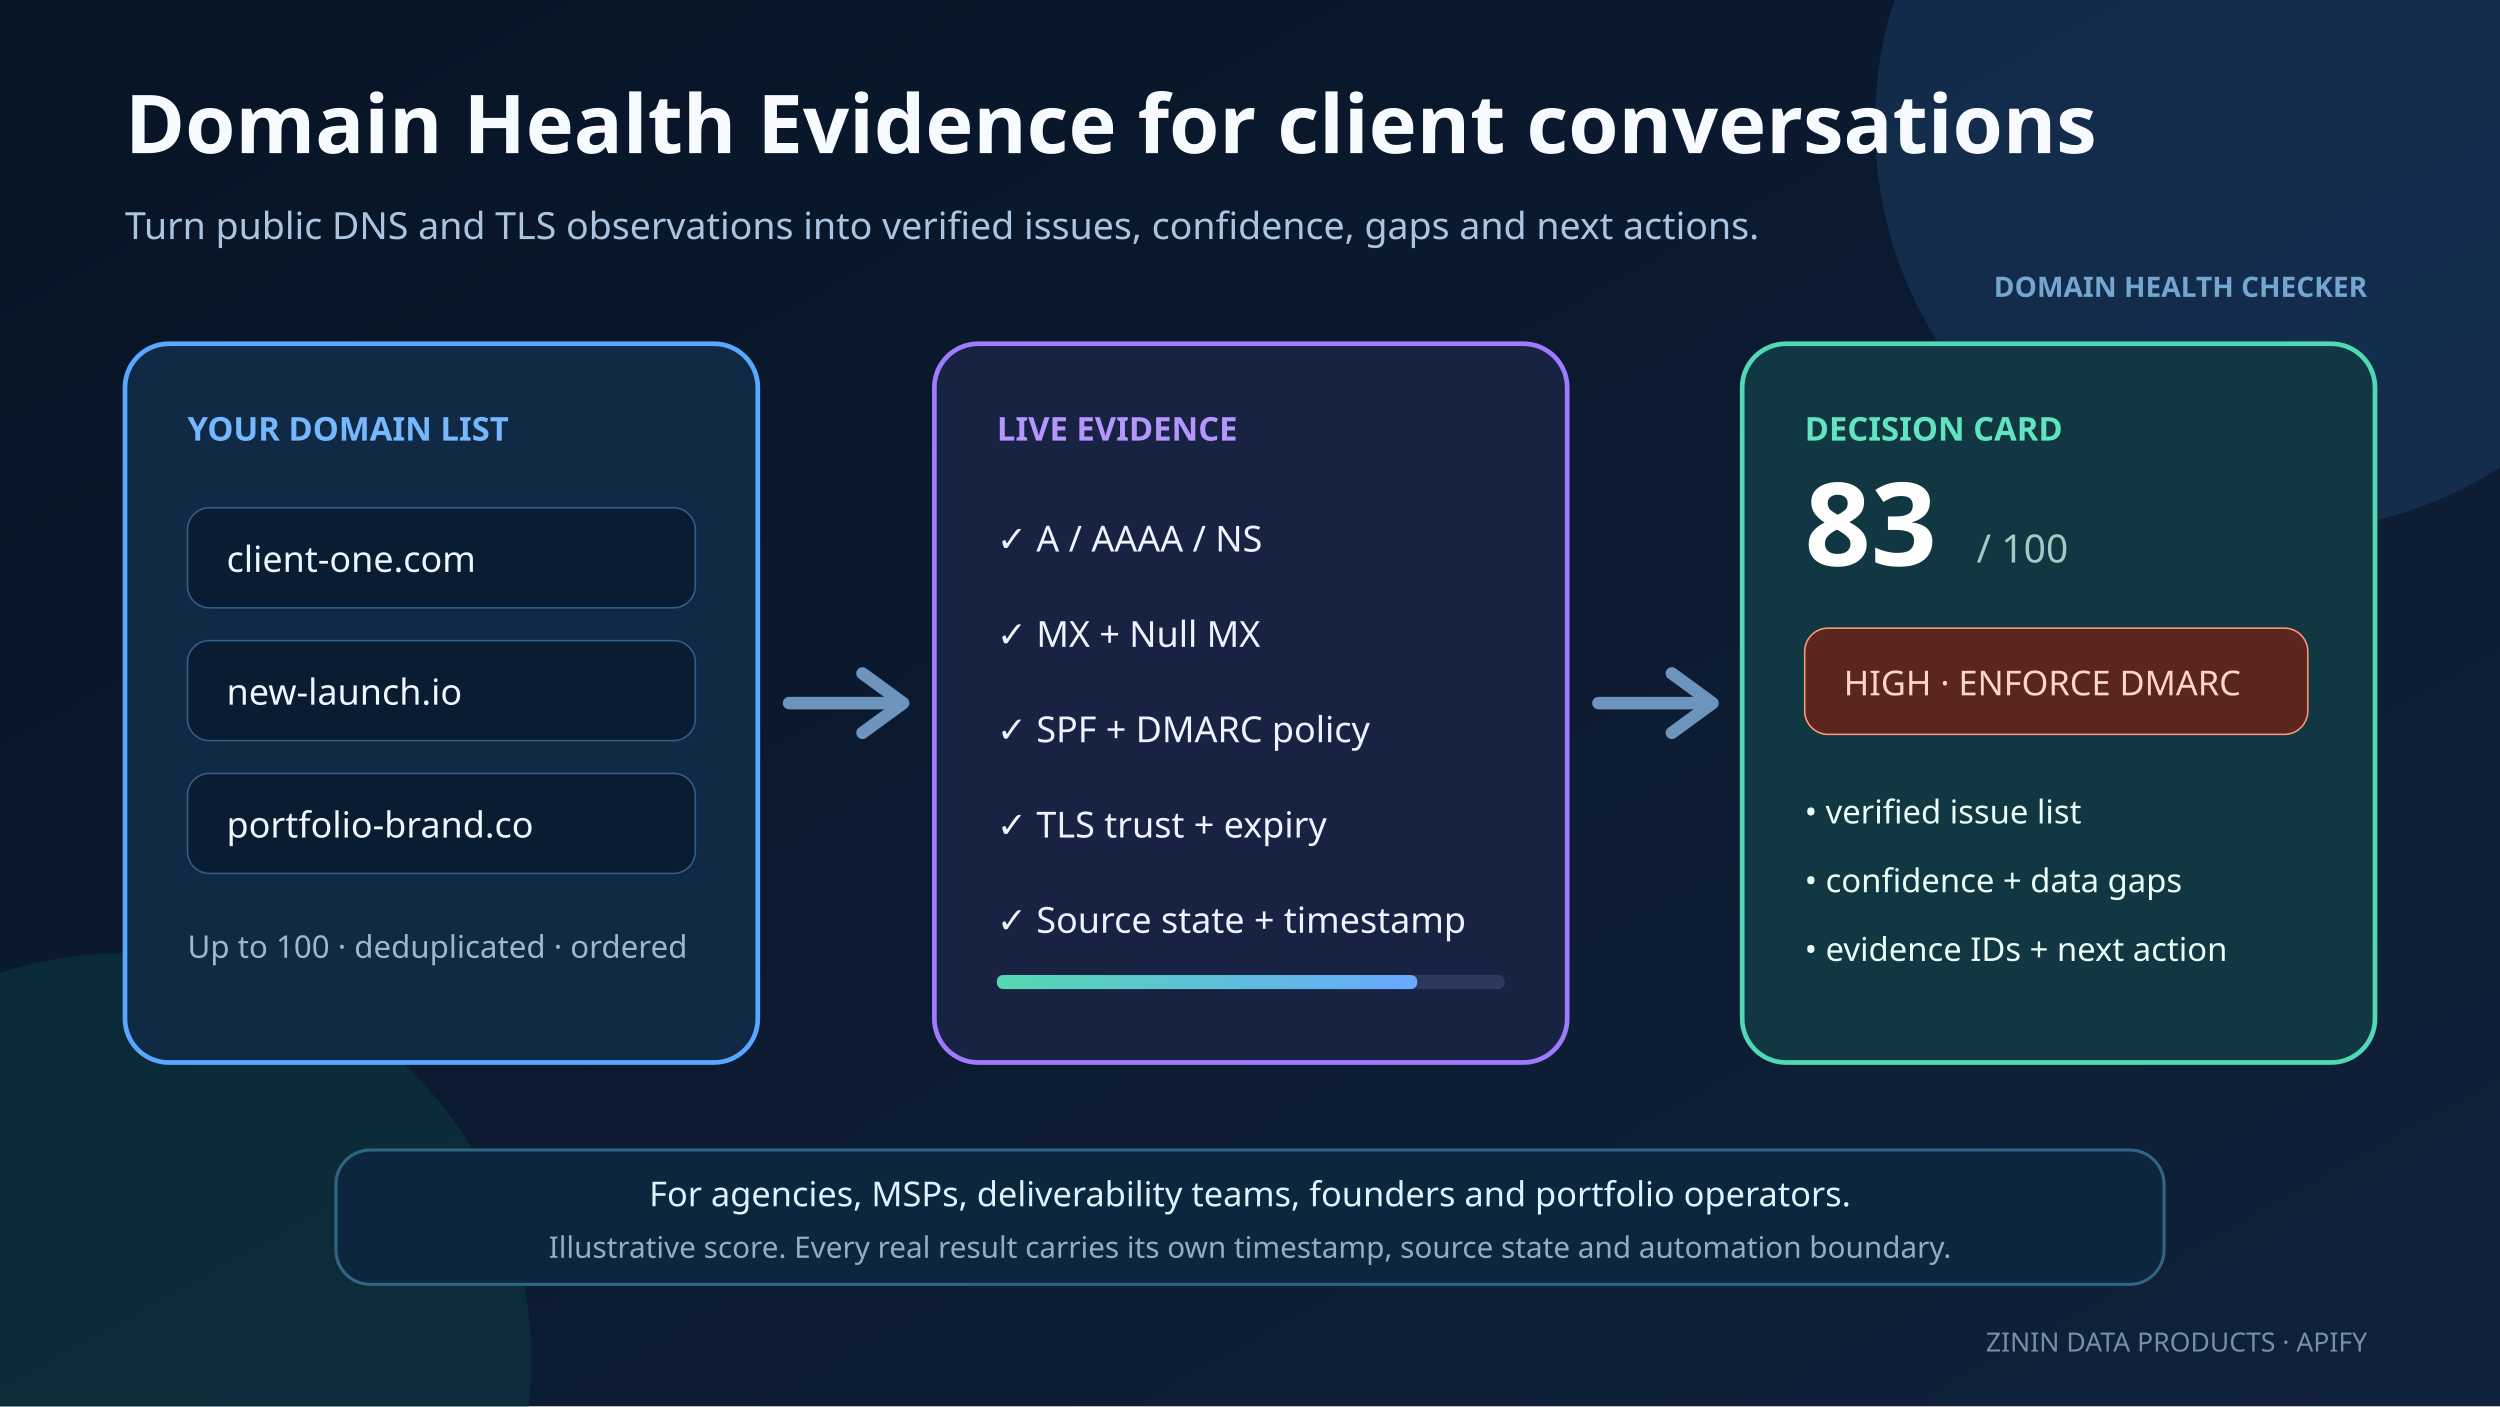
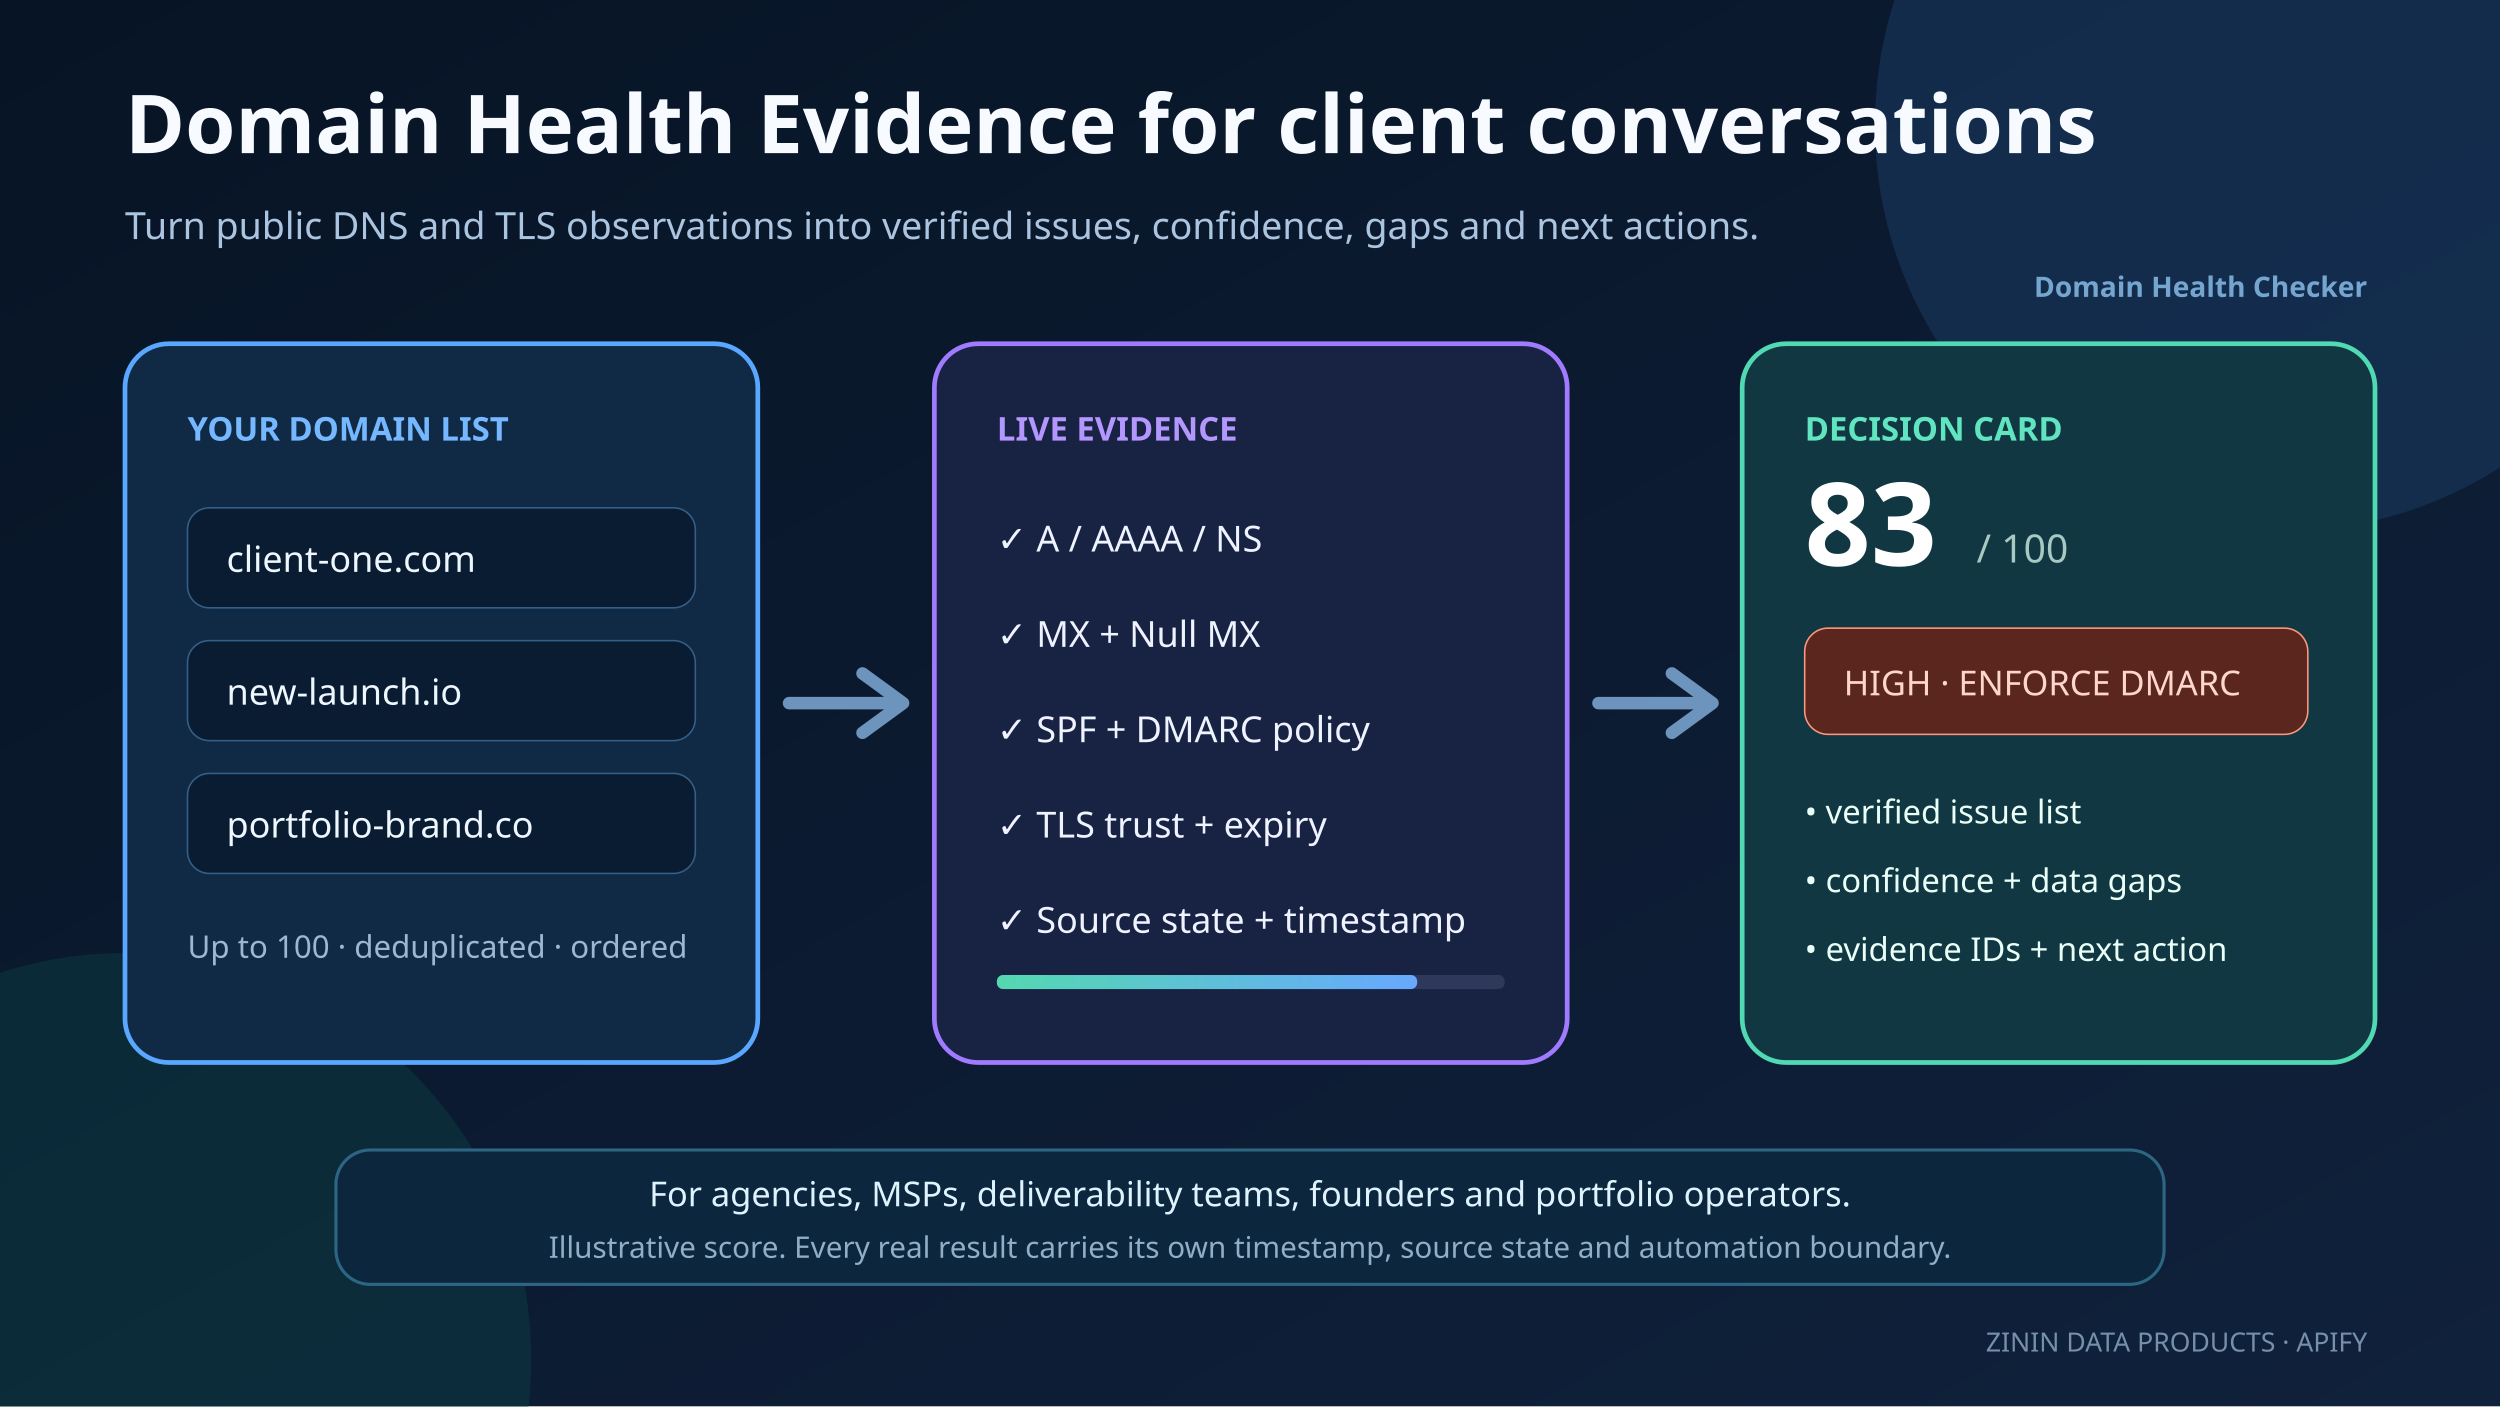
<svg xmlns="http://www.w3.org/2000/svg" width="1600" height="900" viewBox="0 0 1600 900">
  <defs>
    <linearGradient id="bg" x1="0" y1="0" x2="1" y2="1">
      <stop stop-color="#071425" />
      <stop offset="1" stop-color="#10213c" />
    </linearGradient>
    <linearGradient id="score" x1="0" y1="0" x2="1" y2="0">
      <stop stop-color="#54d8b0" />
      <stop offset="1" stop-color="#68a8ff" />
    </linearGradient>
  </defs>
  <rect width="1600" height="900" fill="url(#bg)" />
  <circle cx="1460" cy="80" r="260" fill="#193b63" opacity=".55" />
  <circle cx="80" cy="870" r="260" fill="#0b4b4a" opacity=".35" />
  <text x="80" y="98" fill="#f7fbff" font-family="Verdana" font-size="52" font-weight="700">Domain Health Evidence for client conversations</text>
  <text x="80" y="153" fill="#abc4df" font-family="Verdana" font-size="24">Turn public DNS and TLS observations into verified issues, confidence, gaps and next actions.</text>
-   <text x="1515" y="190" text-anchor="end" fill="#75a6cf" font-family="Verdana" font-size="18" font-weight="700">DOMAIN HEALTH CHECKER</text>
+   <text x="1515" y="190" text-anchor="end" fill="#75a6cf" font-family="Verdana" font-size="18" font-weight="700">Domain Health Checker</text>
  <rect x="80" y="220" width="405" height="460" rx="28" fill="#102a46" stroke="#5aa7ff" stroke-width="3" />
  <text x="120" y="282" fill="#75b8ff" font-family="Verdana" font-size="21" font-weight="700">YOUR DOMAIN LIST</text>
  <rect x="120" y="325" width="325" height="64" rx="14" fill="#0a1c31" stroke="#345f88" />
  <text x="145" y="366" fill="#eef7ff" font-family="Verdana" font-size="23">client-one.com</text>
  <rect x="120" y="410" width="325" height="64" rx="14" fill="#0a1c31" stroke="#345f88" />
  <text x="145" y="451" fill="#eef7ff" font-family="Verdana" font-size="23">new-launch.io</text>
  <rect x="120" y="495" width="325" height="64" rx="14" fill="#0a1c31" stroke="#345f88" />
  <text x="145" y="536" fill="#eef7ff" font-family="Verdana" font-size="23">portfolio-brand.co</text>
  <text x="120" y="613" fill="#9db7d1" font-family="Verdana" font-size="20">Up to 100 · deduplicated · ordered</text>
  <rect x="598" y="220" width="405" height="460" rx="28" fill="#182344" stroke="#a07bff" stroke-width="3" />
  <text x="638" y="282" fill="#b496ff" font-family="Verdana" font-size="21" font-weight="700">LIVE EVIDENCE</text>
  <g font-family="Verdana" font-size="23" fill="#eef3ff">
    <text x="638" y="353">✓ A / AAAA / NS</text>
    <text x="638" y="414">✓ MX + Null MX</text>
    <text x="638" y="475">✓ SPF + DMARC policy</text>
    <text x="638" y="536">✓ TLS trust + expiry</text>
    <text x="638" y="597">✓ Source state + timestamp</text>
  </g>
  <rect x="638" y="624" width="325" height="9" rx="4" fill="#2e385a" />
  <rect x="638" y="624" width="269" height="9" rx="4" fill="url(#score)" />
  <rect x="1115" y="220" width="405" height="460" rx="28" fill="#103742" stroke="#51d9b4" stroke-width="3" />
  <text x="1155" y="282" fill="#61e4c0" font-family="Verdana" font-size="21" font-weight="700">DECISION CARD</text>
  <text x="1155" y="362" fill="#ffffff" font-family="Verdana" font-size="74" font-weight="700">83</text>
  <text x="1265" y="360" fill="#a7c9c2" font-family="Verdana" font-size="25">/ 100</text>
  <rect x="1155" y="402" width="322" height="68" rx="15" fill="#5b261e" stroke="#ff987e" />
  <text x="1180" y="445" fill="#ffd6cb" font-family="Verdana" font-size="22">HIGH · ENFORCE DMARC</text>
  <g font-family="Verdana" font-size="21" fill="#e9fff8">
    <text x="1155" y="527">• verified issue list</text>
    <text x="1155" y="571">• confidence + data gaps</text>
    <text x="1155" y="615">• evidence IDs + next action</text>
  </g>
  <path d="M505 450H570" stroke="#6d94bc" stroke-width="8" stroke-linecap="round" />
  <path d="M552 431L578 450 552 469" fill="none" stroke="#6d94bc" stroke-width="8" stroke-linecap="round" stroke-linejoin="round" />
  <path d="M1023 450H1088" stroke="#6d94bc" stroke-width="8" stroke-linecap="round" />
  <path d="M1070 431L1096 450 1070 469" fill="none" stroke="#6d94bc" stroke-width="8" stroke-linecap="round" stroke-linejoin="round" />
  <rect x="215" y="736" width="1170" height="86" rx="22" fill="#0b263d" stroke="#2d6683" stroke-width="2" />
  <text x="800" y="772" text-anchor="middle" fill="#dff3ff" font-family="Verdana" font-size="22">For agencies, MSPs, deliverability teams, founders and portfolio operators.</text>
  <text x="800" y="805" text-anchor="middle" fill="#91aec7" font-family="Verdana" font-size="19">Illustrative score. Every real result carries its own timestamp, source state and automation boundary.</text>
  <text x="1515" y="865" text-anchor="end" fill="#7690aa" font-family="Verdana" font-size="17">ZININ DATA PRODUCTS · APIFY</text>
</svg>
